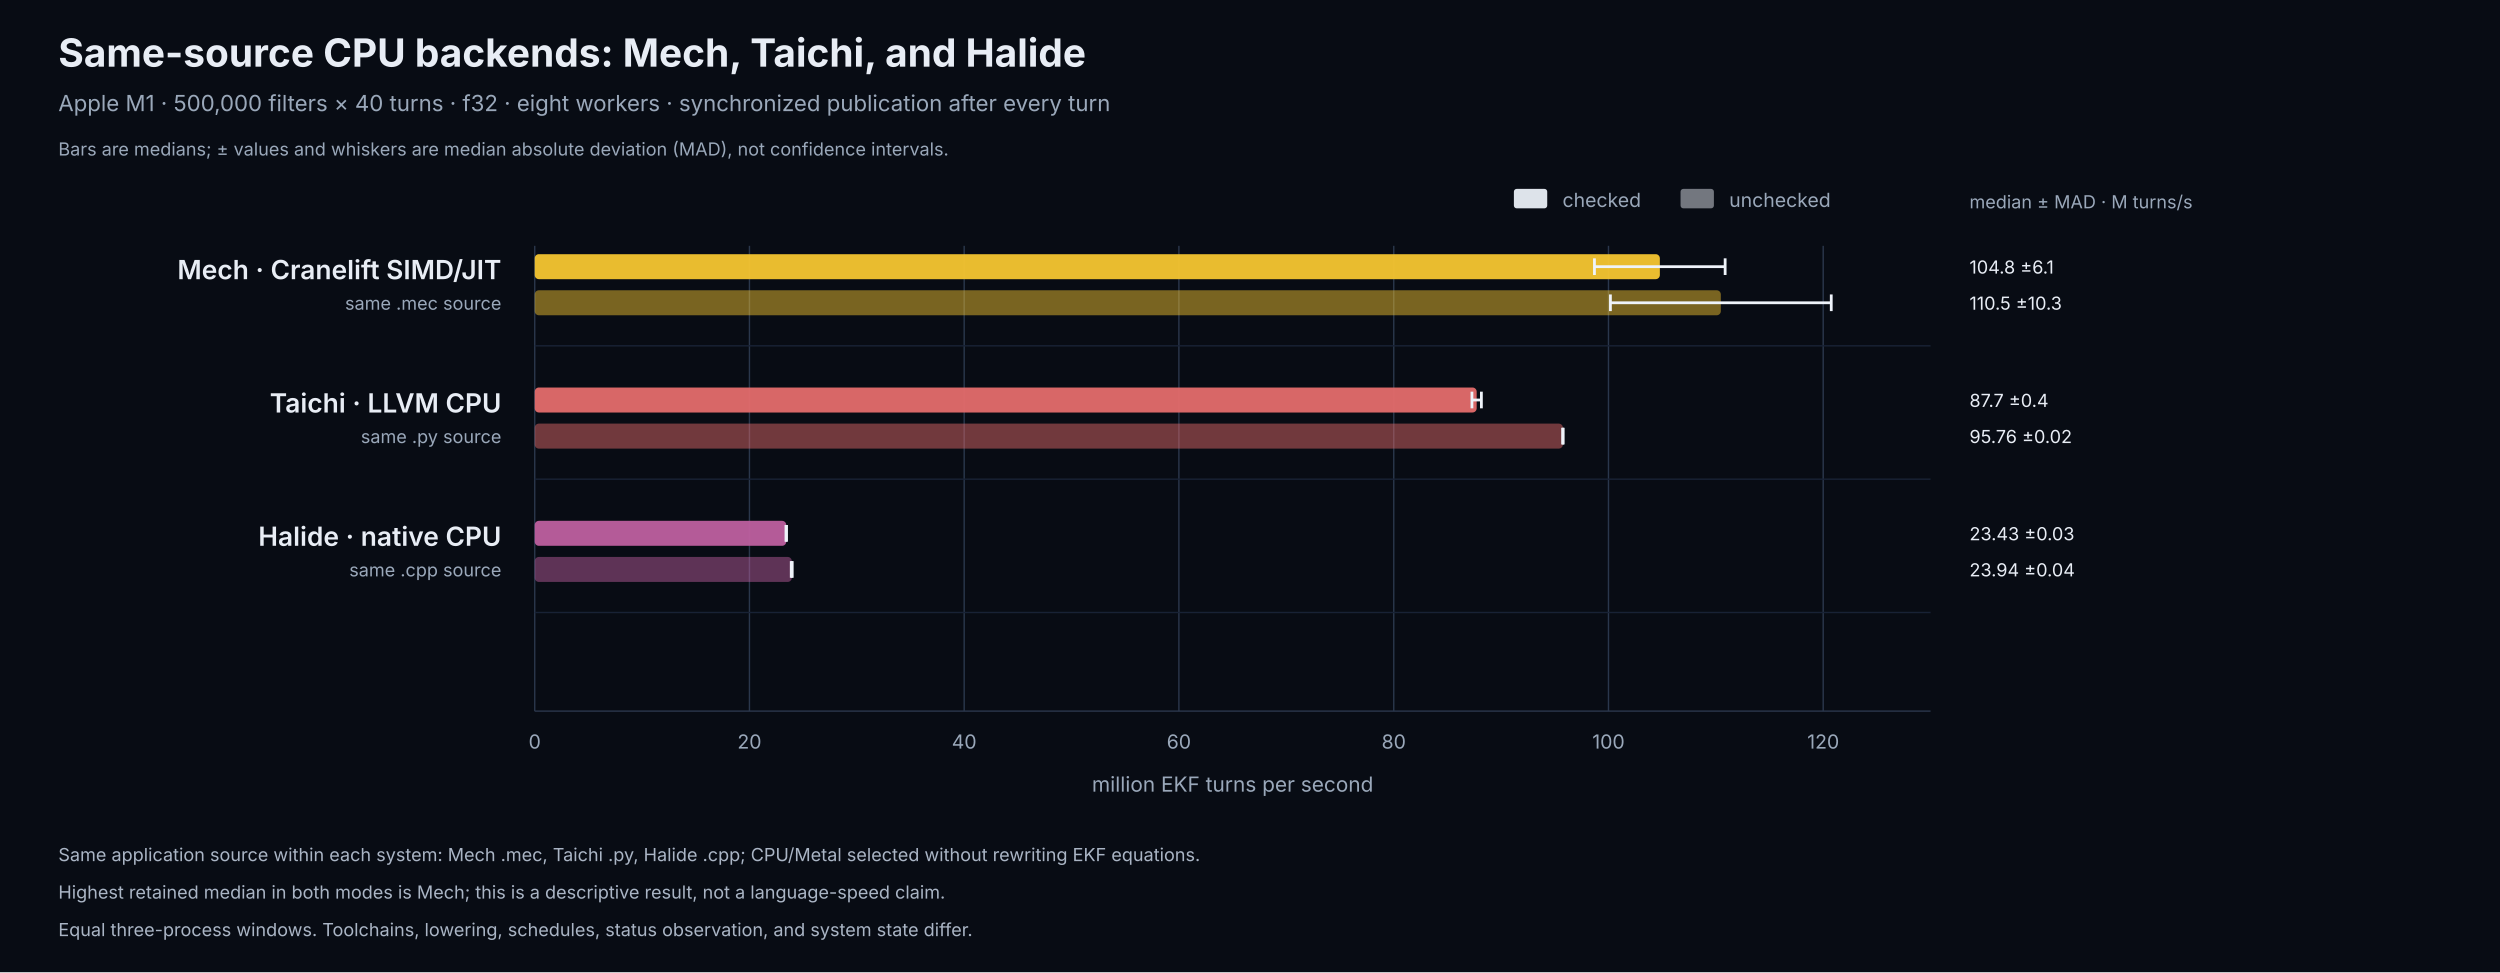
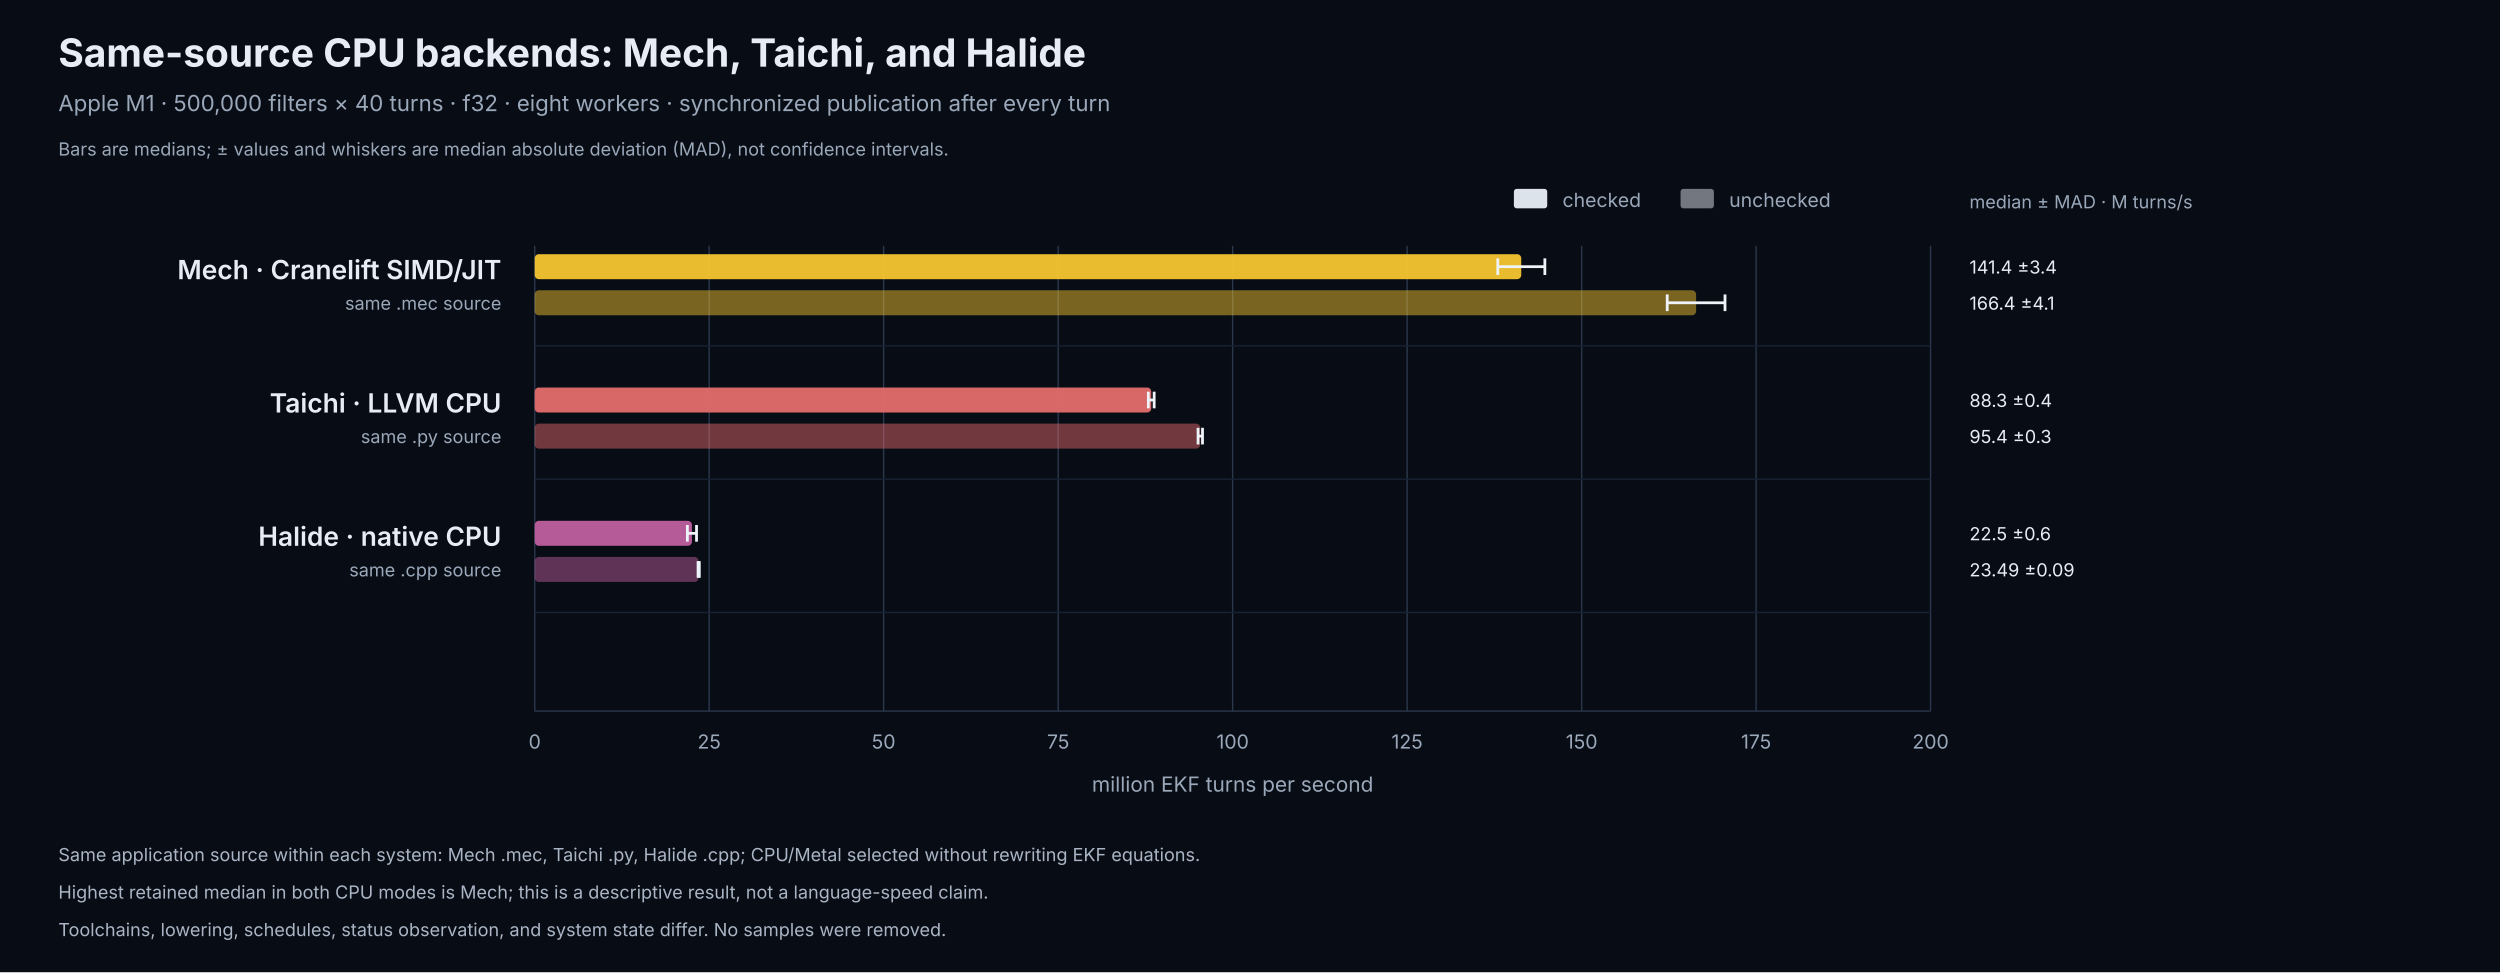
<svg xmlns="http://www.w3.org/2000/svg" width="1800" height="700" viewBox="0 0 1800 700" role="img" aria-labelledby="portable-cpu-title portable-cpu-desc">
  <defs>
</defs>
  <rect width="100%" height="100%" fill="#080c14" />
  <style>text{font-family:-apple-system,BlinkMacSystemFont,"Segoe UI",sans-serif;fill:#e8edf5}.muted{fill:#9aa8ba}.grid{stroke:#2a374c;stroke-width:1}.row-guide{stroke:#182235;stroke-width:1}.axis{fill:#9aa8ba;font-size:14px}.label{font-size:19px;font-weight:600}.detail{fill:#9aa8ba;font-size:13px}.value{font-size:13px;font-variant-numeric:tabular-nums}.whisker{stroke:#eef3fa;stroke-width:2}.footnote{fill:#aab5c5;font-size:13px}</style>
  <text x="42" y="48" font-size="28" font-weight="700">Same-source CPU backends: Mech, Taichi, and Halide</text>
  <text x="42" y="80" class="muted" font-size="16">Apple M1 · 500,000 filters × 40 turns · f32 · eight workers · synchronized publication after every turn</text>
  <text x="42" y="112" class="muted" font-size="13">Bars are medians; ± values and whiskers are median absolute deviation (MAD), not confidence intervals.</text>
  <rect x="1090" y="136" width="24" height="14" rx="2" fill="#e8edf5" opacity="0.95" />
  <text x="1125" y="149" class="muted" font-size="14">checked</text>
  <rect x="1210" y="136" width="24" height="14" rx="2" fill="#e8edf5" opacity="0.48" />
  <text x="1245" y="149" class="muted" font-size="14">unchecked</text>
  <text x="1418" y="150" class="muted" font-size="13">median ± MAD · M turns/s</text>
  <line x1="385.0" y1="177" x2="385.0" y2="512" class="grid" />
  <text x="385.0" y="539" text-anchor="middle" class="axis">0</text>
-   <line x1="539.6" y1="177" x2="539.6" y2="512" class="grid" />
-   <text x="539.6" y="539" text-anchor="middle" class="axis">20</text>
-   <line x1="694.2" y1="177" x2="694.2" y2="512" class="grid" />
-   <text x="694.2" y="539" text-anchor="middle" class="axis">40</text>
-   <line x1="848.8" y1="177" x2="848.8" y2="512" class="grid" />
-   <text x="848.8" y="539" text-anchor="middle" class="axis">60</text>
-   <line x1="1003.5" y1="177" x2="1003.5" y2="512" class="grid" />
-   <text x="1003.5" y="539" text-anchor="middle" class="axis">80</text>
-   <line x1="1158.1" y1="177" x2="1158.1" y2="512" class="grid" />
-   <text x="1158.1" y="539" text-anchor="middle" class="axis">100</text>
-   <line x1="1312.7" y1="177" x2="1312.7" y2="512" class="grid" />
-   <text x="1312.7" y="539" text-anchor="middle" class="axis">120</text>
+   <line x1="510.6" y1="177" x2="510.6" y2="512" class="grid" />
+   <text x="510.6" y="539" text-anchor="middle" class="axis">25</text>
+   <line x1="636.2" y1="177" x2="636.2" y2="512" class="grid" />
+   <text x="636.2" y="539" text-anchor="middle" class="axis">50</text>
+   <line x1="761.9" y1="177" x2="761.9" y2="512" class="grid" />
+   <text x="761.9" y="539" text-anchor="middle" class="axis">75</text>
+   <line x1="887.5" y1="177" x2="887.5" y2="512" class="grid" />
+   <text x="887.5" y="539" text-anchor="middle" class="axis">100</text>
+   <line x1="1013.1" y1="177" x2="1013.1" y2="512" class="grid" />
+   <text x="1013.1" y="539" text-anchor="middle" class="axis">125</text>
+   <line x1="1138.8" y1="177" x2="1138.8" y2="512" class="grid" />
+   <text x="1138.8" y="539" text-anchor="middle" class="axis">150</text>
+   <line x1="1264.4" y1="177" x2="1264.4" y2="512" class="grid" />
+   <text x="1264.4" y="539" text-anchor="middle" class="axis">175</text>
+   <line x1="1390.0" y1="177" x2="1390.0" y2="512" class="grid" />
+   <text x="1390.0" y="539" text-anchor="middle" class="axis">200</text>
  <line x1="385" y1="249" x2="1390" y2="249" class="row-guide" />
  <text x="361" y="201" text-anchor="end" class="label">Mech · Cranelift SIMD/JIT</text>
  <text x="361" y="223" text-anchor="end" class="detail">same .mec source</text>
-   <rect x="385" y="183" width="810.1" height="18" rx="3" fill="#f4c430" opacity="0.95" />
-   <line x1="1148.0" y1="192" x2="1242.1" y2="192" class="whisker" />
-   <line x1="1148.0" y1="186" x2="1148.0" y2="198" class="whisker" />
-   <line x1="1242.1" y1="186" x2="1242.1" y2="198" class="whisker" />
-   <text x="1418" y="197" class="value">104.8 ±6.1</text>
-   <rect x="385" y="209" width="854.0" height="18" rx="3" fill="#f4c430" opacity="0.48" />
-   <line x1="1159.5" y1="218" x2="1318.5" y2="218" class="whisker" />
-   <line x1="1159.5" y1="212" x2="1159.5" y2="224" class="whisker" />
-   <line x1="1318.5" y1="212" x2="1318.5" y2="224" class="whisker" />
-   <text x="1418" y="223" class="value">110.5 ±10.3</text>
+   <rect x="385" y="183" width="710.3" height="18" rx="3" fill="#f4c430" opacity="0.95" />
+   <line x1="1078.4" y1="192" x2="1112.3" y2="192" class="whisker" />
+   <line x1="1078.4" y1="186" x2="1078.4" y2="198" class="whisker" />
+   <line x1="1112.3" y1="186" x2="1112.3" y2="198" class="whisker" />
+   <text x="1418" y="197" class="value">141.4 ±3.4</text>
+   <rect x="385" y="209" width="836.2" height="18" rx="3" fill="#f4c430" opacity="0.48" />
+   <line x1="1200.4" y1="218" x2="1242.0" y2="218" class="whisker" />
+   <line x1="1200.4" y1="212" x2="1200.4" y2="224" class="whisker" />
+   <line x1="1242.0" y1="212" x2="1242.0" y2="224" class="whisker" />
+   <text x="1418" y="223" class="value">166.4 ±4.1</text>
  <line x1="385" y1="345" x2="1390" y2="345" class="row-guide" />
  <text x="361" y="297" text-anchor="end" class="label">Taichi · LLVM CPU</text>
  <text x="361" y="319" text-anchor="end" class="detail">same .py source</text>
-   <rect x="385" y="279" width="678.2" height="18" rx="3" fill="#e36b6b" opacity="0.95" />
-   <line x1="1059.8" y1="288" x2="1066.6" y2="288" class="whisker" />
-   <line x1="1059.8" y1="282" x2="1059.8" y2="294" class="whisker" />
-   <line x1="1066.6" y1="282" x2="1066.6" y2="294" class="whisker" />
-   <text x="1418" y="293" class="value">87.7 ±0.4</text>
-   <rect x="385" y="305" width="740.3" height="18" rx="3" fill="#e36b6b" opacity="0.48" />
-   <line x1="1125.1" y1="314" x2="1125.5" y2="314" class="whisker" />
-   <line x1="1125.1" y1="308" x2="1125.1" y2="320" class="whisker" />
-   <line x1="1125.5" y1="308" x2="1125.5" y2="320" class="whisker" />
-   <text x="1418" y="319" class="value">95.76 ±0.02</text>
+   <rect x="385" y="279" width="443.9" height="18" rx="3" fill="#e36b6b" opacity="0.95" />
+   <line x1="826.8" y1="288" x2="831.0" y2="288" class="whisker" />
+   <line x1="826.8" y1="282" x2="826.8" y2="294" class="whisker" />
+   <line x1="831.0" y1="282" x2="831.0" y2="294" class="whisker" />
+   <text x="1418" y="293" class="value">88.3 ±0.4</text>
+   <rect x="385" y="305" width="479.2" height="18" rx="3" fill="#e36b6b" opacity="0.48" />
+   <line x1="862.6" y1="314" x2="865.8" y2="314" class="whisker" />
+   <line x1="862.6" y1="308" x2="862.6" y2="320" class="whisker" />
+   <line x1="865.8" y1="308" x2="865.8" y2="320" class="whisker" />
+   <text x="1418" y="319" class="value">95.4 ±0.3</text>
  <line x1="385" y1="441" x2="1390" y2="441" class="row-guide" />
  <text x="361" y="393" text-anchor="end" class="label">Halide · native CPU</text>
  <text x="361" y="415" text-anchor="end" class="detail">same .cpp source</text>
-   <rect x="385" y="375" width="181.1" height="18" rx="3" fill="#BD5E9E" opacity="0.95" />
-   <line x1="565.9" y1="384" x2="566.3" y2="384" class="whisker" />
-   <line x1="565.9" y1="378" x2="565.9" y2="390" class="whisker" />
-   <line x1="566.3" y1="378" x2="566.3" y2="390" class="whisker" />
-   <text x="1418" y="389" class="value">23.43 ±0.03</text>
-   <rect x="385" y="401" width="185.1" height="18" rx="3" fill="#BD5E9E" opacity="0.48" />
-   <line x1="569.7" y1="410" x2="570.4" y2="410" class="whisker" />
-   <line x1="569.7" y1="404" x2="569.7" y2="416" class="whisker" />
-   <line x1="570.4" y1="404" x2="570.4" y2="416" class="whisker" />
-   <text x="1418" y="415" class="value">23.94 ±0.04</text>
+   <rect x="385" y="375" width="113.2" height="18" rx="3" fill="#BD5E9E" opacity="0.95" />
+   <line x1="494.9" y1="384" x2="501.5" y2="384" class="whisker" />
+   <line x1="494.9" y1="378" x2="494.9" y2="390" class="whisker" />
+   <line x1="501.5" y1="378" x2="501.5" y2="390" class="whisker" />
+   <text x="1418" y="389" class="value">22.5 ±0.6</text>
+   <rect x="385" y="401" width="118.0" height="18" rx="3" fill="#BD5E9E" opacity="0.48" />
+   <line x1="502.6" y1="410" x2="503.5" y2="410" class="whisker" />
+   <line x1="502.6" y1="404" x2="502.6" y2="416" class="whisker" />
+   <line x1="503.5" y1="404" x2="503.5" y2="416" class="whisker" />
+   <text x="1418" y="415" class="value">23.49 ±0.09</text>
  <line x1="385" y1="512" x2="1390" y2="512" class="grid" />
  <text x="887.5" y="570" text-anchor="middle" class="muted" font-size="15">million EKF turns per second</text>
  <text x="42" y="620" class="footnote">Same application source within each system: Mech .mec, Taichi .py, Halide .cpp; CPU/Metal selected without rewriting EKF equations.</text>
-   <text x="42" y="647" class="footnote">Highest retained median in both modes is Mech; this is a descriptive result, not a language-speed claim.</text>
-   <text x="42" y="674" class="footnote">Equal three-process windows. Toolchains, lowering, schedules, status observation, and system state differ.</text>
+   <text x="42" y="647" class="footnote">Highest retained median in both CPU modes is Mech; this is a descriptive result, not a language-speed claim.</text>
+   <text x="42" y="674" class="footnote">Toolchains, lowering, schedules, status observation, and system state differ. No samples were removed.</text>
</svg>
